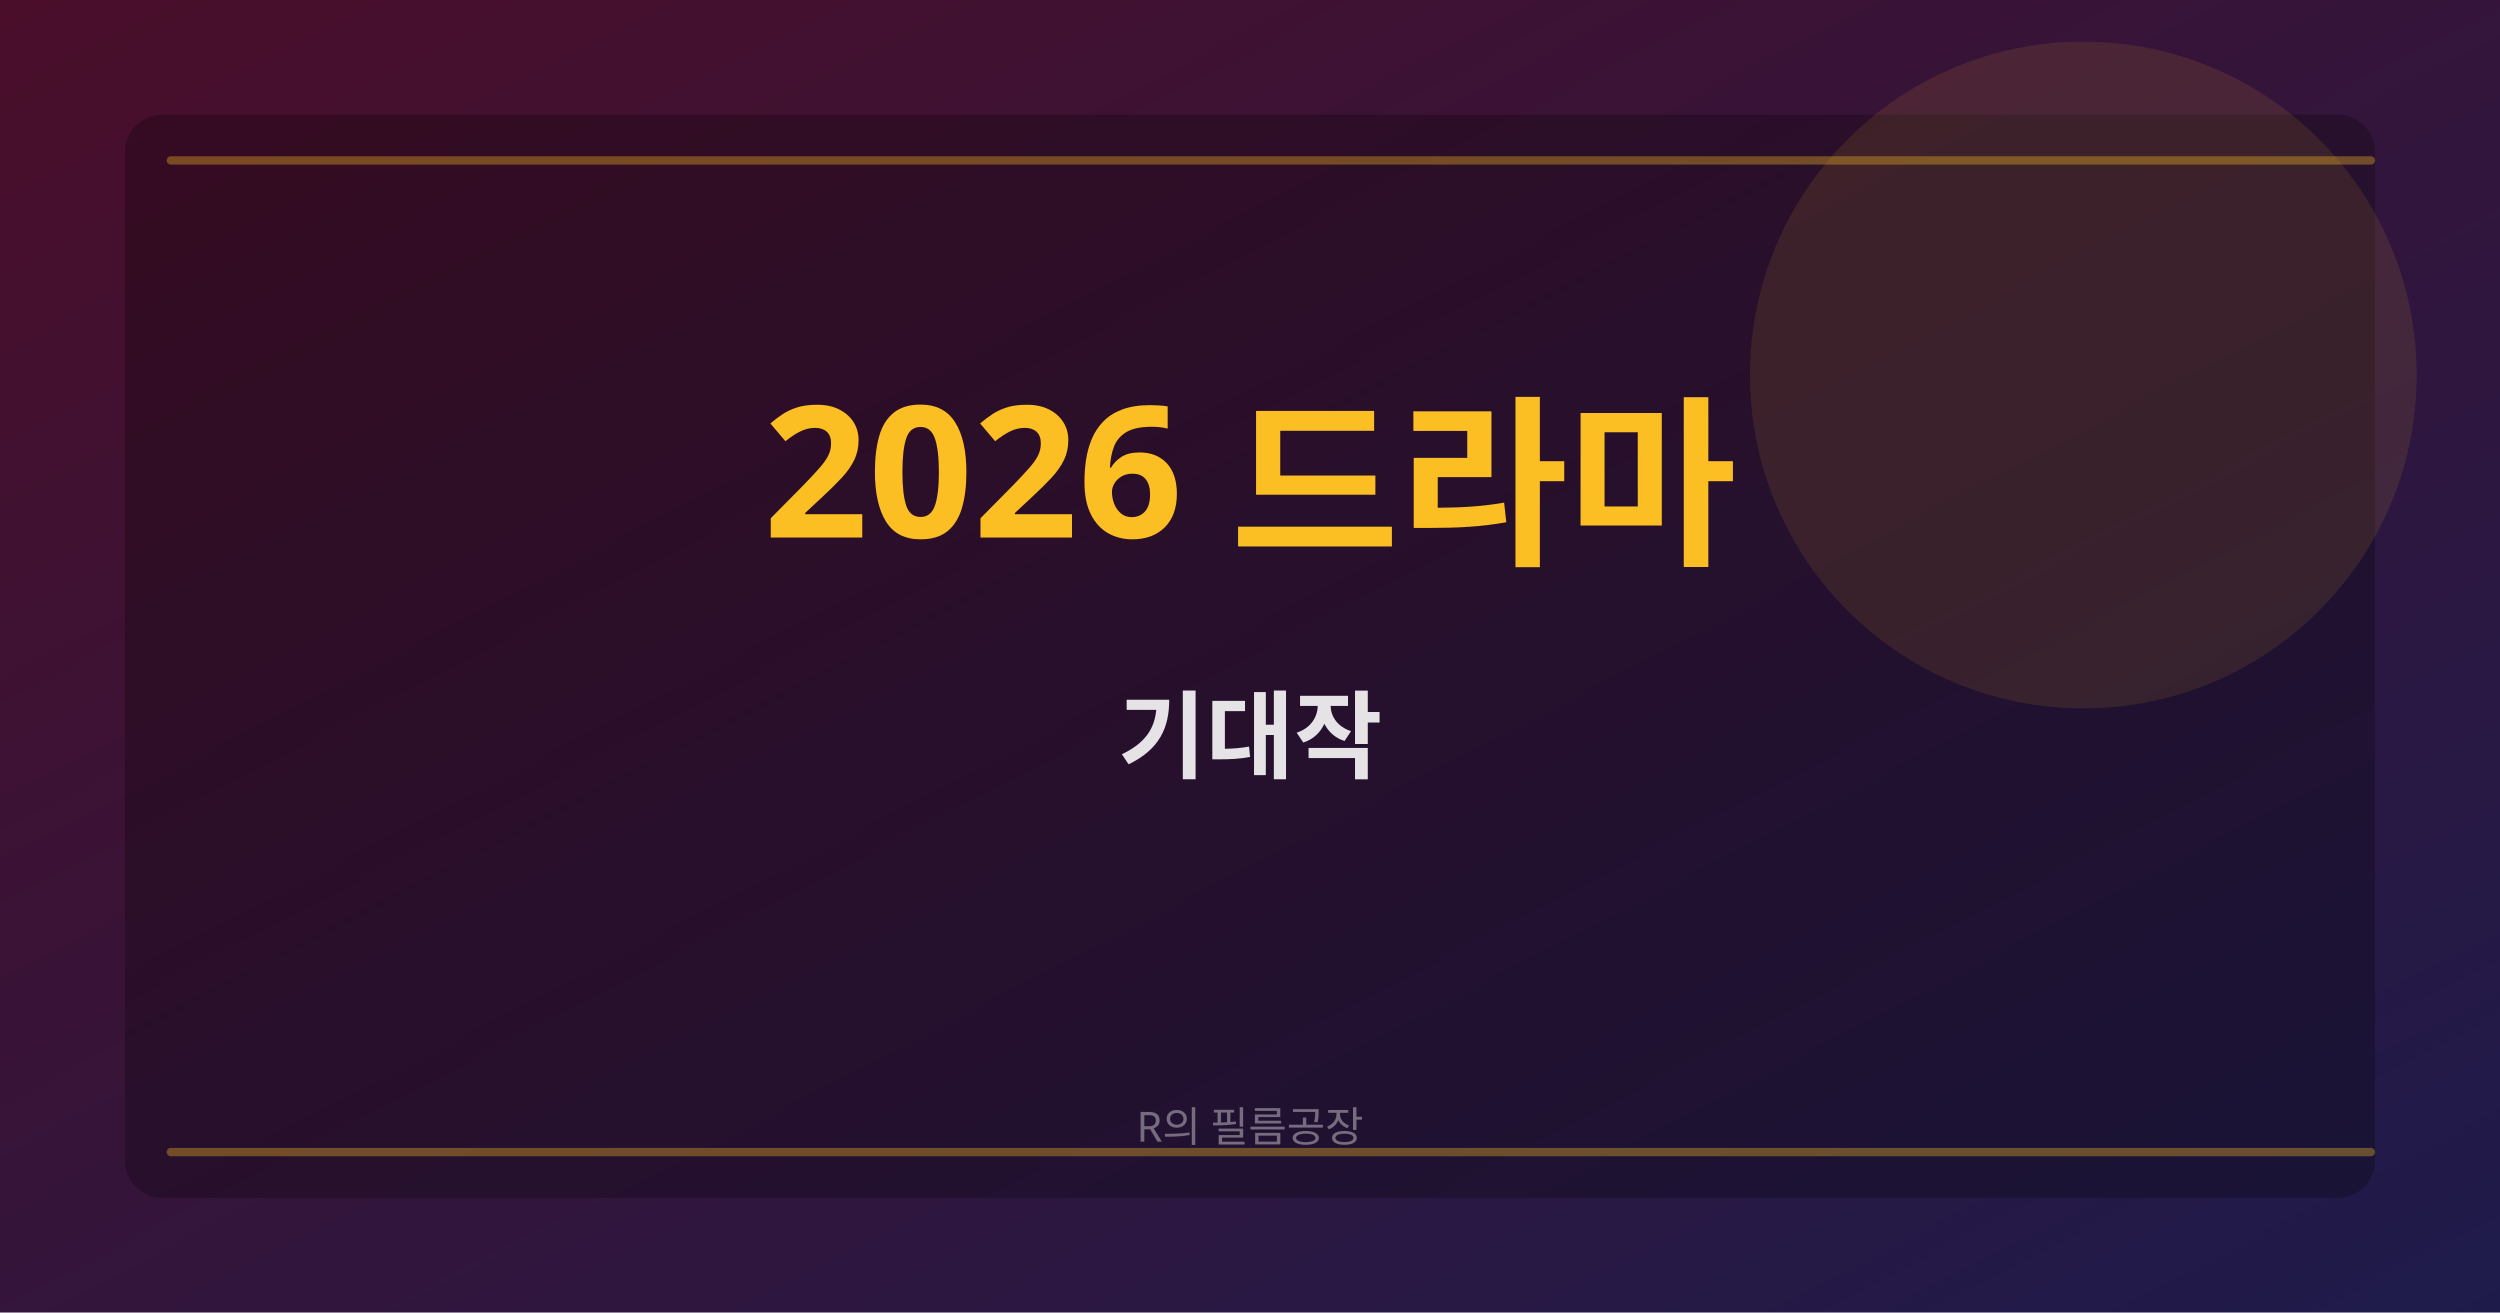
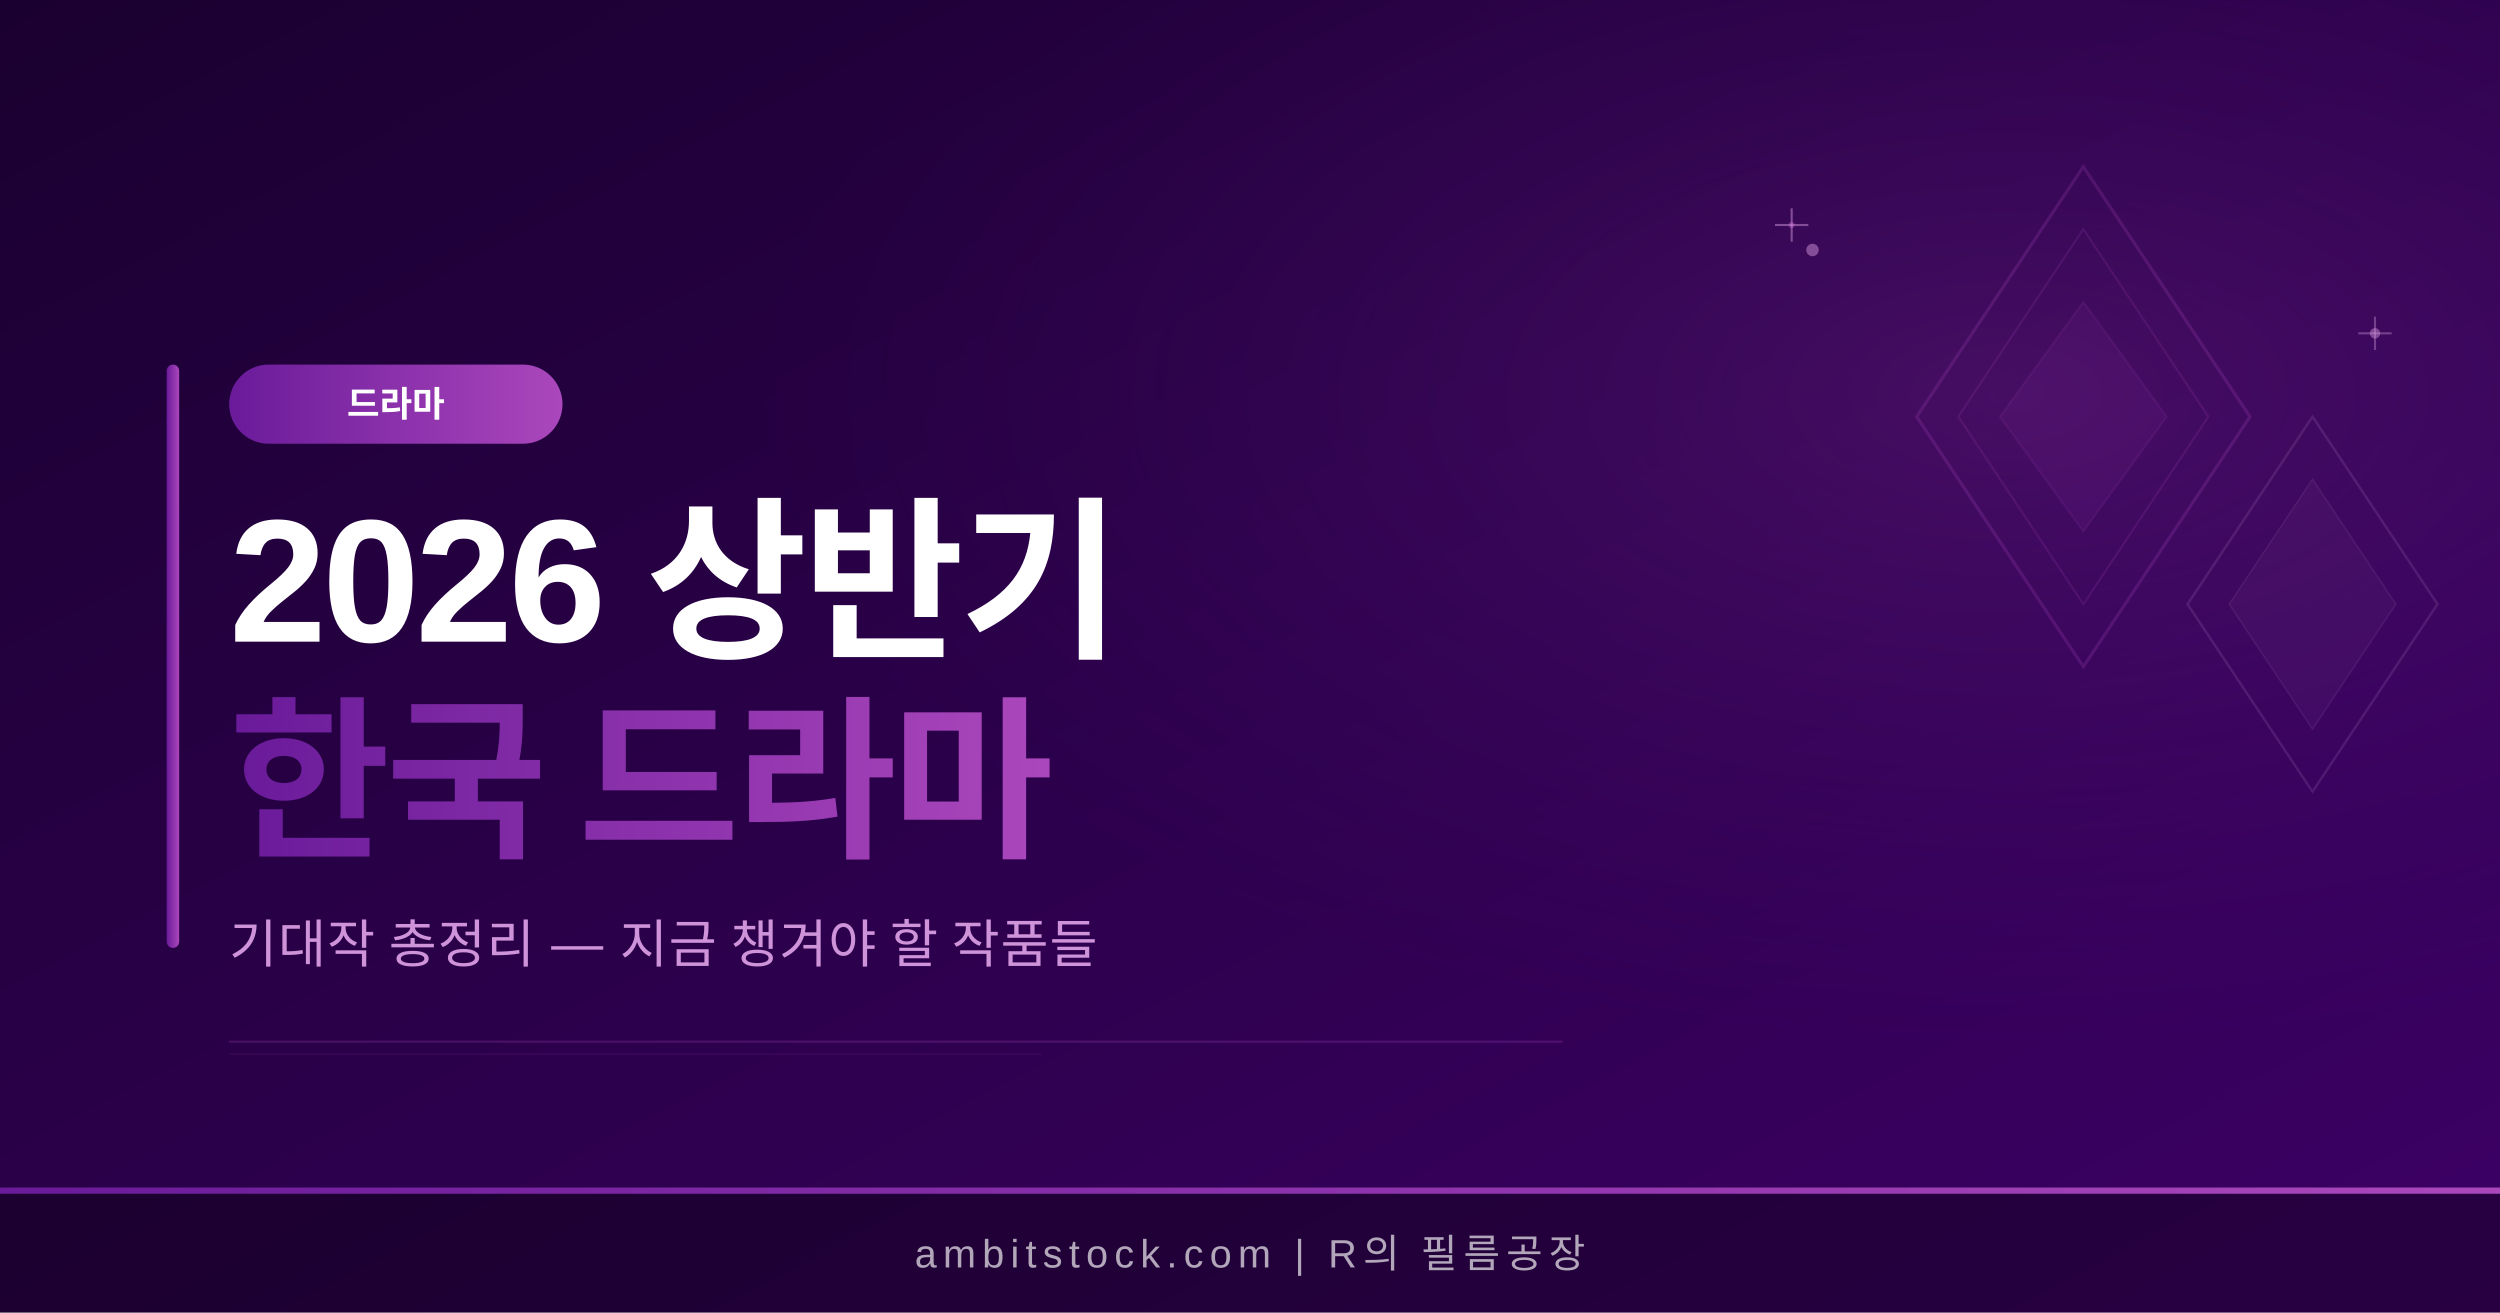
- <svg xmlns="http://www.w3.org/2000/svg" width="1200" height="630">
+ <svg xmlns="http://www.w3.org/2000/svg" viewBox="0 0 1200 630" width="1200" height="630">
  <defs>
-     <linearGradient id="bg" x1="0%" y1="0%" x2="100%" y2="100%">
-       <stop offset="0%" style="stop-color:#4a0e2a" />
-       <stop offset="100%" style="stop-color:#1e1b4b" />
+     <linearGradient id="bg482" x1="0%" y1="0%" x2="100%" y2="100%">
+       <stop offset="0%" stop-color="#1a0030" />
+       <stop offset="100%" stop-color="#3d0066" />
    </linearGradient>
+     <linearGradient id="accent482" x1="0%" y1="0%" x2="100%" y2="0%">
+       <stop offset="0%" stop-color="#6a1b9a" />
+       <stop offset="100%" stop-color="#ab47bc" />
+     </linearGradient>
+     <radialGradient id="purpleglow" cx="80%" cy="30%" r="50%">
+       <stop offset="0%" stop-color="#ab47bc" stop-opacity="0.20" />
+       <stop offset="100%" stop-color="#6a1b9a" stop-opacity="0" />
+     </radialGradient>
  </defs>
-   <rect width="1200" height="630" fill="url(#bg)" />
-   <rect x="60" y="55" width="1080" height="520" rx="18" fill="rgba(0,0,0,0.25)" />
-   <circle cx="1000" cy="180" r="160" fill="rgba(251,191,36,0.10)" />
-   <rect x="80" y="75" width="1060" height="4" rx="2" fill="rgba(251,191,36,0.35)" />
-   <rect x="80" y="551" width="1060" height="4" rx="2" fill="rgba(251,191,36,0.35)" />
-   <text x="600" y="258" text-anchor="middle" font-size="88" font-weight="900" fill="#fbbf24" font-family="Pretendard, sans-serif">2026 드라마</text>
-   <text x="600" y="370" text-anchor="middle" font-size="46" font-weight="700" fill="rgba(255,255,255,0.88)" font-family="Pretendard, sans-serif">기대작</text>
-   <text x="600" y="548" text-anchor="middle" font-size="20" fill="rgba(255,255,255,0.38)" font-family="Pretendard, sans-serif">R의 필름공장</text>
+   <rect width="1200" height="630" fill="url(#bg482)" />
+   <rect width="1200" height="630" fill="url(#purpleglow)" />
+   <polygon points="1000,80 1080,200 1000,320 920,200" fill="none" stroke="#ab47bc" stroke-width="1.5" stroke-opacity="0.22" />
+   <polygon points="1000,110 1060,200 1000,290 940,200" fill="none" stroke="#ab47bc" stroke-width="1" stroke-opacity="0.16" />
+   <polygon points="1000,145 1040,200 1000,255 960,200" fill="#ab47bc" fill-opacity="0.08" stroke="#ab47bc" stroke-width="1" stroke-opacity="0.12" />
+   <polygon points="1110,200 1170,290 1110,380 1050,290" fill="none" stroke="#ce93d8" stroke-width="1.2" stroke-opacity="0.15" />
+   <polygon points="1110,230 1150,290 1110,350 1070,290" fill="#ce93d8" fill-opacity="0.05" stroke="#ce93d8" stroke-width="0.8" stroke-opacity="0.10" />
+   <circle cx="870" cy="120" r="3" fill="#ce93d8" fill-opacity="0.5" />
+   <circle cx="860" cy="108" r="1.5" fill="#ab47bc" fill-opacity="0.5" />
+   <line x1="860" y1="100" x2="860" y2="116" stroke="#ce93d8" stroke-width="1" stroke-opacity="0.5" />
+   <line x1="852" y1="108" x2="868" y2="108" stroke="#ce93d8" stroke-width="1" stroke-opacity="0.5" />
+   <circle cx="1140" cy="160" r="2.5" fill="#ce93d8" fill-opacity="0.45" />
+   <line x1="1140" y1="152" x2="1140" y2="168" stroke="#ce93d8" stroke-width="1" stroke-opacity="0.4" />
+   <line x1="1132" y1="160" x2="1148" y2="160" stroke="#ce93d8" stroke-width="1" stroke-opacity="0.4" />
+   <line x1="110" y1="500" x2="750" y2="500" stroke="#ab47bc" stroke-width="1" stroke-opacity="0.25" />
+   <line x1="110" y1="506" x2="500" y2="506" stroke="#ab47bc" stroke-width="0.5" stroke-opacity="0.15" />
+   <rect x="80" y="175" width="6" height="280" fill="url(#accent482)" rx="3" />
+   <rect x="110" y="175" width="160" height="38" rx="19" fill="url(#accent482)" />
+   <text x="190" y="194" font-family="'Segoe UI','Malgun Gothic',Arial,sans-serif" font-size="17" font-weight="700" fill="white" text-anchor="middle" dominant-baseline="middle">드라마</text>
+   <text x="110" y="308" font-family="'Segoe UI','Malgun Gothic',Arial,sans-serif" font-size="84" font-weight="900" fill="white" letter-spacing="-2">2026 상반기</text>
+   <text x="110" y="405" font-family="'Segoe UI','Malgun Gothic',Arial,sans-serif" font-size="84" font-weight="900" fill="url(#accent482)" letter-spacing="-2">한국 드라마</text>
+   <text x="110" y="462" font-family="'Segoe UI','Malgun Gothic',Arial,sans-serif" font-size="25" fill="#ce93d8" letter-spacing="0.5">기대작 총정리 — 지금 챙겨야 할 작품들</text>
+   <rect x="0" y="570" width="1200" height="60" fill="#000" fill-opacity="0.35" />
+   <rect x="0" y="570" width="1200" height="3" fill="url(#accent482)" />
+   <text x="600" y="603" font-family="'Segoe UI',Arial,sans-serif" font-size="19" fill="white" fill-opacity="0.65" text-anchor="middle" dominant-baseline="middle" letter-spacing="3">ambitstock.com | R의 필름공장</text>
</svg>
